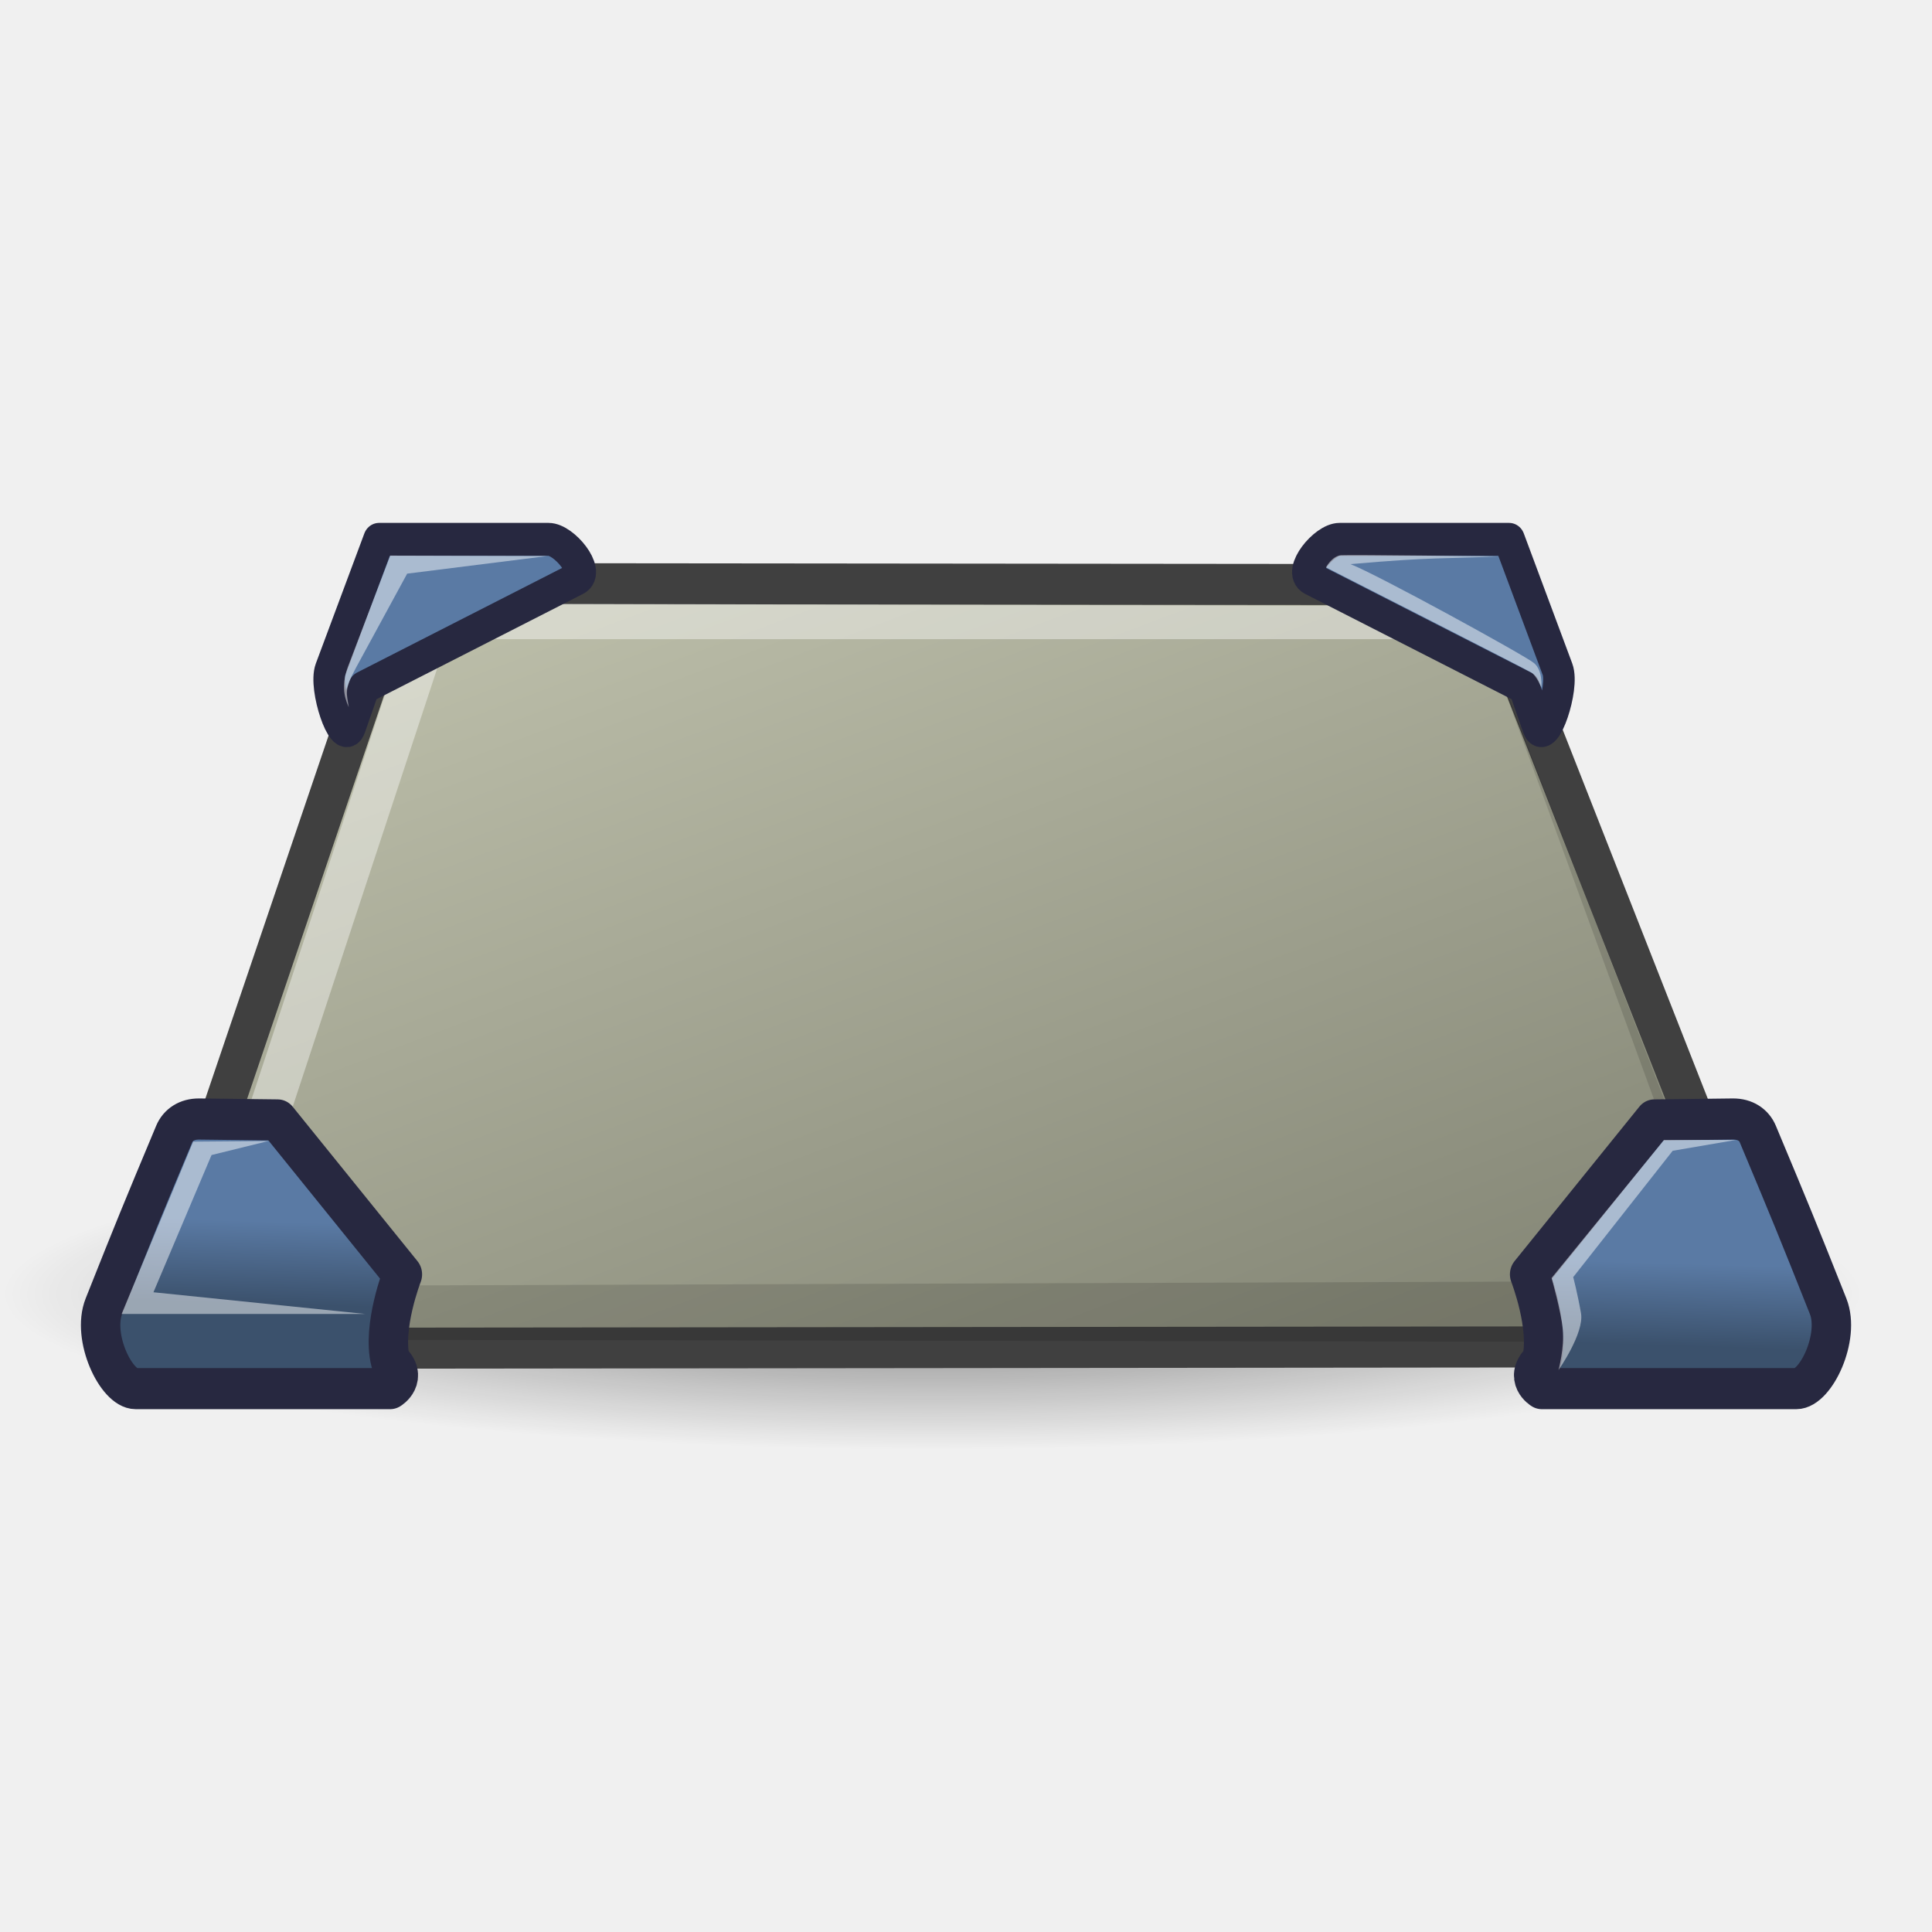
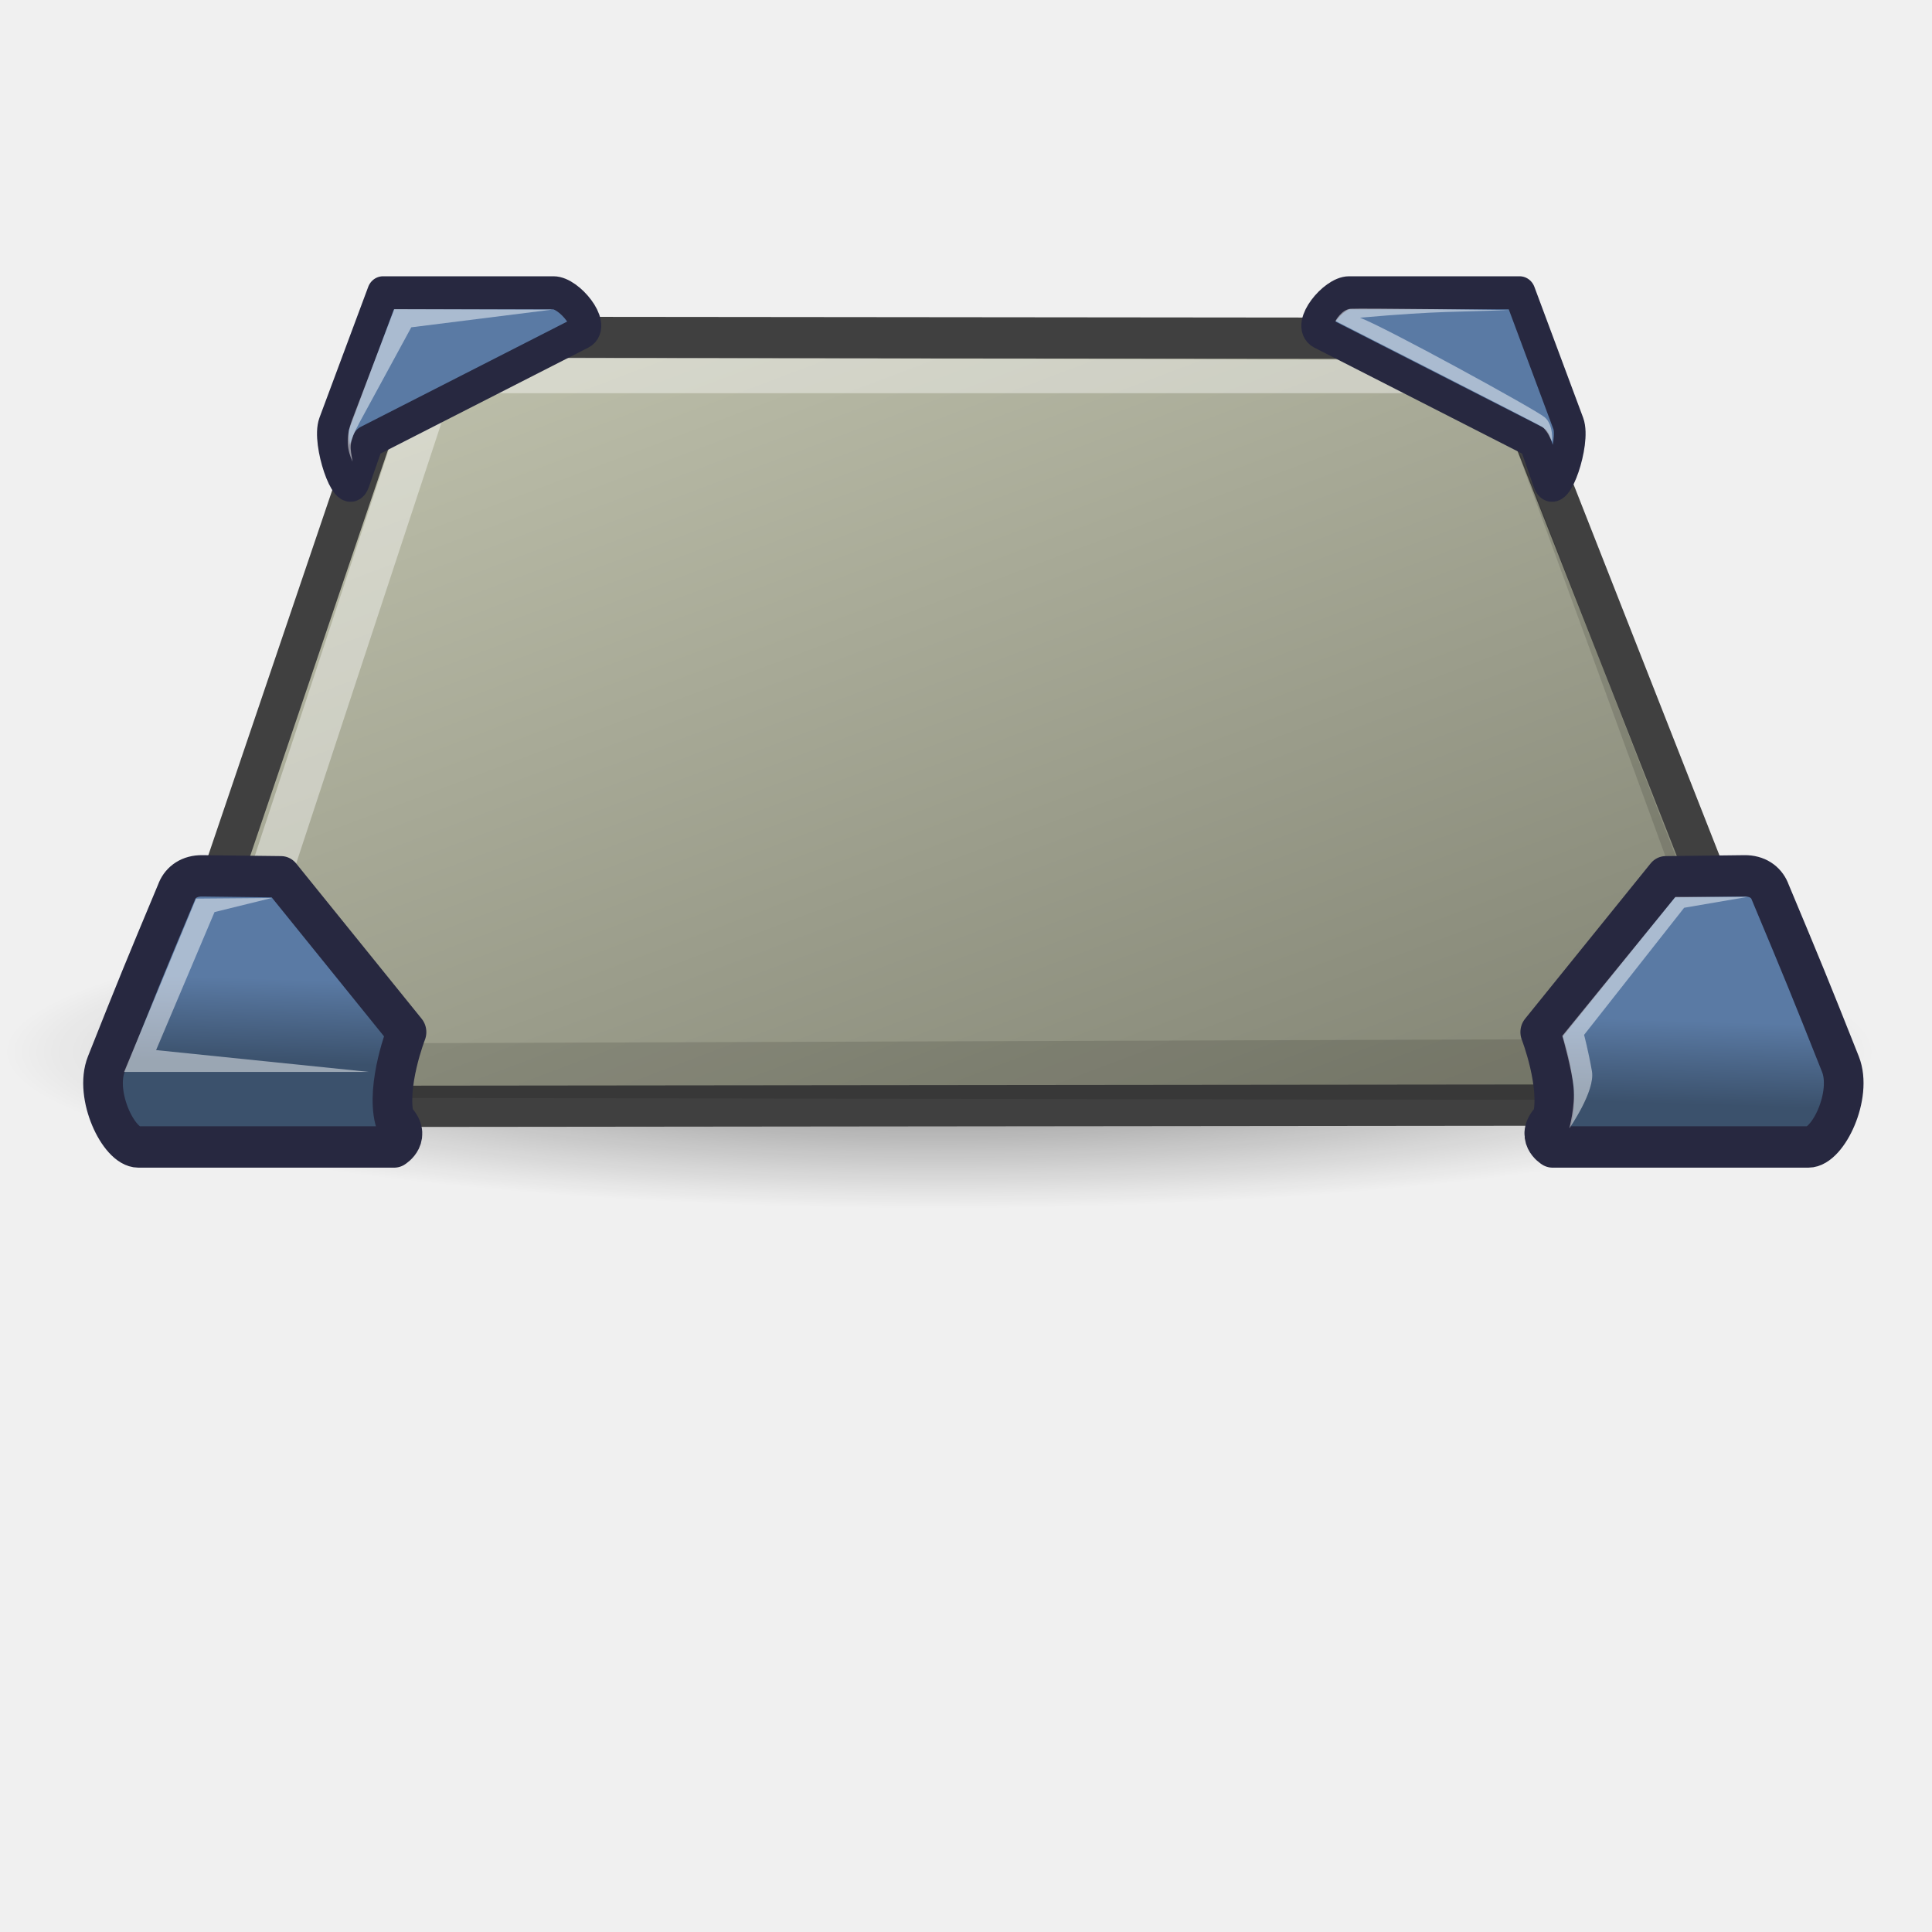
- <svg xmlns="http://www.w3.org/2000/svg" xmlns:xlink="http://www.w3.org/1999/xlink" id="svg1337" height="48px" width="48px">
+ <svg xmlns="http://www.w3.org/2000/svg" xmlns:xlink="http://www.w3.org/1999/xlink" id="svg1337" height="32" width="32" version="1.1">
  <defs id="defs3">
    <linearGradient id="linearGradient4542">
      <stop style="stop-color:#000000;stop-opacity:1;" offset="0" id="stop4544" />
      <stop style="stop-color:#000000;stop-opacity:0;" offset="1" id="stop4546" />
    </linearGradient>
-     <radialGradient xlink:href="#linearGradient4542" id="radialGradient4548" cx="24.307" cy="42.078" fx="24.307" fy="42.078" r="15.822" gradientTransform="matrix(1,0,0,0.284916,-7.147040e-16,30.08928)" gradientUnits="userSpaceOnUse" />
+     <radialGradient xlink:href="#linearGradient4542" id="radialGradient4548" cx="24.307" cy="42.078" fx="24.307" fy="42.078" r="15.822" gradientTransform="matrix(0.977707,0,0,0.163659,-8.207742,26.53658)" gradientUnits="userSpaceOnUse" />
    <linearGradient id="linearGradient2736">
      <stop style="stop-color:#5a7aa4;stop-opacity:1;" offset="0" id="stop2738" />
      <stop style="stop-color:#3b516c;stop-opacity:1;" offset="1" id="stop2740" />
    </linearGradient>
    <linearGradient id="linearGradient6976">
      <stop id="stop6978" offset="0" style="stop-color:#c1c3ae;stop-opacity:1;" />
      <stop id="stop6980" offset="1" style="stop-color:#818373;stop-opacity:1;" />
    </linearGradient>
    <linearGradient gradientUnits="userSpaceOnUse" y2="50.645" x2="27.987" y1="21.553" x1="5.993" gradientTransform="matrix(1.444094,0,0,0.692475,-0.875,-0.75)" id="linearGradient6982" xlink:href="#linearGradient6976" />
    <linearGradient xlink:href="#linearGradient2736" id="linearGradient2748" gradientUnits="userSpaceOnUse" gradientTransform="matrix(-1.094203,0,0,0.913907,49.42097,-0.75)" x1="6.521" y1="35.292" x2="6.597" y2="37.515" />
    <linearGradient xlink:href="#linearGradient2736" id="linearGradient2754" gradientUnits="userSpaceOnUse" gradientTransform="matrix(-1.094203,0,0,0.913907,49.47622,-0.893632)" x1="6.521" y1="35.292" x2="6.597" y2="37.515" />
    <linearGradient xlink:href="#linearGradient2736" id="linearGradient2760" gradientUnits="userSpaceOnUse" gradientTransform="matrix(1.094203,0,0,0.913907,-2.051744,-0.893632)" x1="6.521" y1="35.292" x2="6.597" y2="37.515" />
    <linearGradient xlink:href="#linearGradient2736" id="linearGradient2764" gradientUnits="userSpaceOnUse" gradientTransform="matrix(-1.094203,0,0,0.913907,49.42097,-0.75)" x1="6.521" y1="35.292" x2="6.597" y2="37.515" />
    <linearGradient xlink:href="#linearGradient6976" id="linearGradient3931" gradientUnits="userSpaceOnUse" gradientTransform="matrix(1.444094,0,0,0.692475,-0.875,-0.75)" x1="5.993" y1="21.553" x2="27.987" y2="50.645" />
    <linearGradient xlink:href="#linearGradient2736" id="linearGradient3933" gradientUnits="userSpaceOnUse" gradientTransform="matrix(-1.094203,0,0,0.913907,49.42097,-0.75)" x1="6.521" y1="35.292" x2="6.597" y2="37.515" />
    <linearGradient xlink:href="#linearGradient2736" id="linearGradient3935" gradientUnits="userSpaceOnUse" gradientTransform="matrix(-1.094203,0,0,0.913907,49.42097,-0.75)" x1="6.521" y1="35.292" x2="6.597" y2="37.515" />
    <linearGradient xlink:href="#linearGradient2736" id="linearGradient3937" gradientUnits="userSpaceOnUse" gradientTransform="matrix(-1.094203,0,0,0.913907,49.47622,-0.893632)" x1="6.521" y1="35.292" x2="6.597" y2="37.515" />
    <linearGradient xlink:href="#linearGradient2736" id="linearGradient3939" gradientUnits="userSpaceOnUse" gradientTransform="matrix(1.094203,0,0,0.913907,-2.051744,-0.893632)" x1="6.521" y1="35.292" x2="6.597" y2="37.515" />
    <linearGradient xlink:href="#linearGradient6976" id="linearGradient3973" gradientUnits="userSpaceOnUse" gradientTransform="matrix(1.444094,0,0,0.692475,-0.875,-0.75)" x1="5.993" y1="21.553" x2="27.987" y2="50.645" />
  </defs>
-   <g id="layer1">
-     <path style="opacity:0.5;color:#000000;fill:url(#radialGradient4548);fill-opacity:1;fill-rule:evenodd;stroke:none;stroke-width:2;stroke-linecap:round;stroke-linejoin:round;marker:none;marker-start:none;marker-mid:none;marker-end:none;stroke-miterlimit:4;stroke-dasharray:none;stroke-dashoffset:0;stroke-opacity:1;visibility:visible;display:inline;overflow:visible" id="path3667" d="M 40.128 42.078 A 15.822 4.508 0 1 1  8.485,42.078 A 15.822 4.508 0 1 1  40.128 42.078 z" transform="matrix(1.458101,0,0,0.856647,-12.28402,-3.895213)" />
-     <g id="g3968" transform="matrix(1.00103,0,0,0.997645,-3.421675e-3,0.205326)">
-       <path transform="matrix(0.97258,0,0,1.014707,0.392838,-0.586934)" style="fill:url(#linearGradient3973);fill-opacity:1;fill-rule:evenodd;stroke:#404040;stroke-width:1.007;stroke-linecap:round;stroke-linejoin:round;stroke-miterlimit:4;stroke-opacity:1" d="M 9.578,15.426 L 3.567,32.458 C 3.397,32.939 3.783,33.468 4.253,33.468 L 43.635,33.428 C 44.323,33.427 44.81,32.658 44.532,31.977 L 37.832,15.589 C 37.642,15.124 37.003,14.724 36.385,14.723 L 10.832,14.699 C 10.349,14.699 9.797,14.806 9.578,15.426 z " id="path6215" />
-       <path transform="matrix(0.97258,0,0,1.014707,0.392838,-0.586934)" style="fill:#ffffff;fill-opacity:0.409;fill-rule:evenodd;stroke:none;stroke-width:1px;stroke-linecap:butt;stroke-linejoin:miter;stroke-opacity:1" d="M 4.125,32.875 L 10.062,15.562 L 10.938,15.188 L 36.438,15.25 L 37.312,16.062 L 11.312,16.062 L 10.938,16.25 L 5.625,31.75 L 4.125,32.875 z " id="path6984" />
-       <path transform="matrix(0.97258,0,0,1.014707,0.392838,-0.586934)" id="path2344" d="M 4.375,33.25 L 43.625,33.312 L 44.188,32.625 L 37.375,15.688 L 43.5,31.812 L 5.375,31.938 L 4.375,33.25 z " style="fill:#000000;fill-opacity:0.129;fill-rule:evenodd;stroke:none;stroke-width:1px;stroke-linecap:butt;stroke-linejoin:miter;stroke-opacity:1" />
+   <g id="layer1" transform="translate(0,-16)">
+     <ellipse style="color:#000000;display:inline;overflow:visible;visibility:visible;opacity:0.5;fill:url(#radialGradient4548);fill-opacity:1;fill-rule:evenodd;stroke:none;stroke-width:2;stroke-linecap:round;stroke-linejoin:round;stroke-miterlimit:4;stroke-dasharray:none;stroke-dashoffset:0;stroke-opacity:1;marker:none;marker-start:none;marker-mid:none;marker-end:none" id="path3667" cx="15.557" cy="33.423" rx="15.469" ry="2.589" />
+     <g id="g3968" transform="matrix(0.6712251,0,0,0.6689554,0.02682273,12.00251)">
+       <path transform="matrix(0.97258,0,0,1.014707,0.392838,-0.586934)" style="fill:url(#linearGradient3973);fill-opacity:1;fill-rule:evenodd;stroke:#404040;stroke-width:1.007;stroke-linecap:round;stroke-linejoin:round;stroke-miterlimit:4;stroke-opacity:1" d="M 9.578,15.426 3.567,32.458 c -0.17,0.481 0.217,1.01 0.686,1.01 l 39.382,-0.04 c 0.688,-6.96e-4 1.175,-0.771 0.897,-1.451 L 37.832,15.589 c -0.19,-0.465 -0.83,-0.865 -1.447,-0.866 l -25.553,-0.024 c -0.483,-4.58e-4 -1.036,0.107 -1.255,0.727 z" id="path6215" />
+       <path transform="matrix(0.97258,0,0,1.014707,0.392838,-0.586934)" style="fill:#ffffff;fill-opacity:0.409;fill-rule:evenodd;stroke:none;stroke-width:1px;stroke-linecap:butt;stroke-linejoin:miter;stroke-opacity:1" d="m 4.125,32.875 5.938,-17.312 0.875,-0.375 25.5,0.062 0.875,0.812 -26,0 -0.375,0.188 -5.312,15.5 -1.5,1.125 z" id="path6984" />
+       <path transform="matrix(0.97258,0,0,1.014707,0.392838,-0.586934)" id="path2344" d="m 4.375,33.25 39.25,0.062 0.562,-0.688 -6.812,-16.938 6.125,16.125 -38.125,0.125 -1,1.312 z" style="fill:#000000;fill-opacity:0.129;fill-rule:evenodd;stroke:none;stroke-width:1px;stroke-linecap:butt;stroke-linejoin:miter;stroke-opacity:1" />
    </g>
-     <g id="g3952">
-       <path transform="matrix(0.97258,0,0,1.014707,0.392838,-0.586934)" id="path2726" d="M 4.047,28.344 C 4.141,28.128 4.363,27.973 4.688,27.977 L 6.688,28 L 9.875,31.781 C 9.875,31.781 9.35,33.076 9.572,33.904 C 10.028,34.309 9.562,34.578 9.562,34.578 C 9.562,34.578 3.562,34.578 3.062,34.578 C 2.562,34.578 1.939,33.313 2.25,32.562 C 3.047,30.641 3.176,30.339 4.047,28.344 z " style="color:#000000;fill:url(#linearGradient3933);fill-opacity:1;fill-rule:evenodd;stroke:#272840;stroke-width:1.007;stroke-linecap:round;stroke-linejoin:round;marker:none;marker-start:none;marker-mid:none;marker-end:none;stroke-miterlimit:4;stroke-dashoffset:0;stroke-opacity:1;visibility:visible;display:inline;overflow:visible" />
-       <path transform="matrix(0.97258,0,0,1.014707,0.392838,-0.586934)" id="path2744" d="M 4.531,28.531 L 2.703,32.75 L 8.922,32.75 L 3.516,32.219 L 5,28.859 L 6.453,28.516 L 4.531,28.531 z " style="fill:#ffffff;fill-opacity:0.485;fill-rule:evenodd;stroke:none;stroke-width:1px;stroke-linecap:butt;stroke-linejoin:miter;stroke-opacity:1" />
+     <g id="g3952" transform="matrix(0.6705345,0,0,0.6705345,0.02911707,11.86483)">
+       <path transform="matrix(0.97258,0,0,1.014707,0.392838,-0.586934)" id="path2726" d="M 4.047,28.344 C 4.141,28.128 4.363,27.973 4.688,27.977 l 2,0.023 3.188,3.781 c 0,0 -0.525,1.295 -0.303,2.122 0.456,0.406 -0.009,0.674 -0.009,0.674 0,0 -6,0 -6.5,0 -0.5,0 -1.124,-1.265 -0.812,-2.016 0.797,-1.922 0.926,-2.223 1.797,-4.219 z" style="color:#000000;display:inline;overflow:visible;visibility:visible;fill:url(#linearGradient3933);fill-opacity:1;fill-rule:evenodd;stroke:#272840;stroke-width:1.007;stroke-linecap:round;stroke-linejoin:round;stroke-miterlimit:4;stroke-dashoffset:0;stroke-opacity:1;marker:none;marker-start:none;marker-mid:none;marker-end:none" />
+       <path transform="matrix(0.97258,0,0,1.014707,0.392838,-0.586934)" id="path2744" d="M 4.531,28.531 2.703,32.75 l 6.219,0 L 3.516,32.219 5,28.859 6.453,28.516 4.531,28.531 Z" style="fill:#ffffff;fill-opacity:0.485;fill-rule:evenodd;stroke:none;stroke-width:1px;stroke-linecap:butt;stroke-linejoin:miter;stroke-opacity:1" />
    </g>
-     <g id="g3956">
-       <path transform="matrix(0.97258,0,0,1.014707,0.392838,-0.586934)" id="path2746" d="M 44.499,28.344 C 44.405,28.128 44.183,27.973 43.858,27.977 L 41.858,28 L 38.671,31.781 C 38.671,31.781 39.196,33.076 38.974,33.904 C 38.518,34.309 38.983,34.578 38.983,34.578 C 38.983,34.578 44.983,34.578 45.483,34.578 C 45.983,34.578 46.607,33.313 46.296,32.562 C 45.499,30.641 45.37,30.339 44.499,28.344 z " style="color:#000000;fill:url(#linearGradient3935);fill-opacity:1;fill-rule:evenodd;stroke:#272840;stroke-width:1.007;stroke-linecap:round;stroke-linejoin:round;marker:none;marker-start:none;marker-mid:none;marker-end:none;stroke-miterlimit:4;stroke-dashoffset:0;stroke-opacity:1;visibility:visible;display:inline;overflow:visible" />
-       <path transform="matrix(0.97258,0,0,1.014707,0.392838,-0.586934)" id="path2750" d="M 43.938,28.49 L 42.104,28.49 L 39.231,31.87 C 39.231,31.87 39.474,32.688 39.518,33.13 C 39.563,33.572 39.408,34.124 39.408,34.124 C 39.408,34.124 40.071,33.218 39.983,32.732 C 39.894,32.246 39.784,31.848 39.784,31.848 L 42.325,28.755 L 43.938,28.49 z " style="color:#000000;fill:#ffffff;fill-opacity:0.485;fill-rule:evenodd;stroke:none;stroke-width:1px;stroke-linecap:butt;stroke-linejoin:miter;marker:none;marker-start:none;marker-mid:none;marker-end:none;stroke-miterlimit:4;stroke-dashoffset:0;stroke-opacity:1;visibility:visible;display:inline;overflow:visible" />
+     <g id="g3956" transform="matrix(0.6705345,0,0,0.6705345,0.02911707,11.86483)">
+       <path transform="matrix(0.97258,0,0,1.014707,0.392838,-0.586934)" id="path2746" d="m 44.499,28.344 c -0.094,-0.215 -0.316,-0.371 -0.641,-0.367 l -2,0.023 -3.188,3.781 c 0,0 0.525,1.295 0.303,2.122 -0.456,0.406 0.009,0.674 0.009,0.674 0,0 6,0 6.5,0 0.5,0 1.124,-1.265 0.812,-2.016 -0.797,-1.922 -0.926,-2.223 -1.797,-4.219 z" style="color:#000000;display:inline;overflow:visible;visibility:visible;fill:url(#linearGradient3935);fill-opacity:1;fill-rule:evenodd;stroke:#272840;stroke-width:1.007;stroke-linecap:round;stroke-linejoin:round;stroke-miterlimit:4;stroke-dashoffset:0;stroke-opacity:1;marker:none;marker-start:none;marker-mid:none;marker-end:none" />
+       <path transform="matrix(0.97258,0,0,1.014707,0.392838,-0.586934)" id="path2750" d="m 43.938,28.49 -1.834,0 -2.873,3.381 c 0,0 0.243,0.818 0.287,1.26 0.044,0.442 -0.11,0.994 -0.11,0.994 0,0 0.663,-0.906 0.575,-1.392 C 39.894,32.246 39.784,31.848 39.784,31.848 l 2.541,-3.094 1.613,-0.265 z" style="color:#000000;display:inline;overflow:visible;visibility:visible;fill:#ffffff;fill-opacity:0.485;fill-rule:evenodd;stroke:none;stroke-width:1px;stroke-linecap:butt;stroke-linejoin:miter;stroke-miterlimit:4;stroke-dashoffset:0;stroke-opacity:1;marker:none;marker-start:none;marker-mid:none;marker-end:none" />
    </g>
-     <g id="g3964">
-       <path transform="matrix(0.97258,0,0,1.014707,0.392838,-0.586934)" id="path2752" d="M 8.892,17.408 L 14.317,14.756 C 14.677,14.58 14.01,13.784 13.61,13.784 L 9.279,13.784 L 8.041,16.966 C 7.865,17.419 8.372,18.837 8.538,18.38 L 8.892,17.408 z " style="color:#000000;fill:url(#linearGradient3937);fill-opacity:1;fill-rule:evenodd;stroke:#272840;stroke-width:0.805;stroke-linecap:round;stroke-linejoin:round;marker:none;marker-start:none;marker-mid:none;marker-end:none;stroke-miterlimit:4;stroke-dashoffset:0;stroke-opacity:1;visibility:visible;display:inline;overflow:visible" />
-       <path transform="matrix(0.97258,0,0,1.014707,0.392838,-0.586934)" id="path2756" d="M 8.505,17.894 C 8.374,17.619 8.319,17.318 8.494,16.878 L 9.566,14.182 L 13.576,14.193 L 9.997,14.624 L 8.693,16.922 C 8.372,17.488 8.456,17.547 8.505,17.894 z " style="color:#000000;fill:#ffffff;fill-opacity:0.485;fill-rule:evenodd;stroke:none;stroke-width:1px;stroke-linecap:butt;stroke-linejoin:miter;marker:none;marker-start:none;marker-mid:none;marker-end:none;stroke-miterlimit:4;stroke-dashoffset:0;stroke-opacity:1;visibility:visible;display:inline;overflow:visible" />
+     <g id="g3964" transform="matrix(0.6705345,0,0,0.6705345,0.02911707,11.86483)">
+       <path transform="matrix(0.97258,0,0,1.014707,0.392838,-0.586934)" id="path2752" d="m 8.892,17.408 5.425,-2.652 c 0.36,-0.176 -0.306,-0.972 -0.707,-0.972 l -4.331,0 -1.237,3.182 c -0.176,0.453 0.331,1.871 0.497,1.414 l 0.354,-0.972 z" style="color:#000000;display:inline;overflow:visible;visibility:visible;fill:url(#linearGradient3937);fill-opacity:1;fill-rule:evenodd;stroke:#272840;stroke-width:0.805;stroke-linecap:round;stroke-linejoin:round;stroke-miterlimit:4;stroke-dashoffset:0;stroke-opacity:1;marker:none;marker-start:none;marker-mid:none;marker-end:none" />
+       <path transform="matrix(0.97258,0,0,1.014707,0.392838,-0.586934)" id="path2756" d="M 8.505,17.894 C 8.374,17.619 8.319,17.318 8.494,16.878 l 1.072,-2.696 4.011,0.011 -3.58,0.431 -1.304,2.298 C 8.372,17.488 8.456,17.547 8.505,17.894 Z" style="color:#000000;display:inline;overflow:visible;visibility:visible;fill:#ffffff;fill-opacity:0.485;fill-rule:evenodd;stroke:none;stroke-width:1px;stroke-linecap:butt;stroke-linejoin:miter;stroke-miterlimit:4;stroke-dashoffset:0;stroke-opacity:1;marker:none;marker-start:none;marker-mid:none;marker-end:none" />
    </g>
-     <g id="g3960">
-       <path transform="matrix(0.97258,0,0,1.014707,0.392838,-0.586934)" id="path2758" d="M 38.533,17.408 L 33.108,14.756 C 32.748,14.58 33.414,13.784 33.815,13.784 L 38.146,13.784 L 39.383,16.966 C 39.559,17.419 39.052,18.837 38.886,18.38 L 38.533,17.408 z " style="color:#000000;fill:url(#linearGradient3939);fill-opacity:1;fill-rule:evenodd;stroke:#272840;stroke-width:0.805;stroke-linecap:round;stroke-linejoin:round;marker:none;marker-start:none;marker-mid:none;marker-end:none;stroke-miterlimit:4;stroke-dashoffset:0;stroke-opacity:1;visibility:visible;display:inline;overflow:visible" />
-       <path transform="matrix(0.97258,0,0,1.014707,0.392838,-0.586934)" id="path2762" d="M 37.875,14.203 C 37.875,14.203 34.094,14.156 33.859,14.172 C 33.625,14.188 33.469,14.469 33.469,14.469 C 33.469,14.469 38.594,16.969 38.719,17.047 C 38.844,17.125 38.969,17.406 38.969,17.406 C 38.969,17.406 39.016,17 38.781,16.812 C 38.547,16.625 34.768,14.639 34.094,14.391 C 36.201,14.213 36.536,14.26 37.875,14.203 z " style="color:#000000;fill:#ffffff;fill-opacity:0.485;fill-rule:evenodd;stroke:none;stroke-width:1px;stroke-linecap:butt;stroke-linejoin:miter;marker:none;marker-start:none;marker-mid:none;marker-end:none;stroke-miterlimit:4;stroke-dashoffset:0;stroke-opacity:1;visibility:visible;display:inline;overflow:visible" />
+     <g id="g3960" transform="matrix(0.6705345,0,0,0.6705345,0.02911707,11.86483)">
+       <path transform="matrix(0.97258,0,0,1.014707,0.392838,-0.586934)" id="path2758" d="m 38.533,17.408 -5.425,-2.652 c -0.36,-0.176 0.306,-0.972 0.707,-0.972 l 4.331,0 1.237,3.182 c 0.176,0.453 -0.331,1.871 -0.497,1.414 l -0.354,-0.972 z" style="color:#000000;display:inline;overflow:visible;visibility:visible;fill:url(#linearGradient3939);fill-opacity:1;fill-rule:evenodd;stroke:#272840;stroke-width:0.805;stroke-linecap:round;stroke-linejoin:round;stroke-miterlimit:4;stroke-dashoffset:0;stroke-opacity:1;marker:none;marker-start:none;marker-mid:none;marker-end:none" />
+       <path transform="matrix(0.97258,0,0,1.014707,0.392838,-0.586934)" id="path2762" d="m 37.875,14.203 c 0,0 -3.781,-0.047 -4.016,-0.031 C 33.625,14.188 33.469,14.469 33.469,14.469 c 0,0 5.125,2.5 5.25,2.578 0.125,0.078 0.25,0.359 0.25,0.359 0,0 0.047,-0.406 -0.188,-0.594 -0.234,-0.188 -4.013,-2.174 -4.688,-2.422 2.107,-0.177 2.443,-0.13 3.781,-0.188 z" style="color:#000000;display:inline;overflow:visible;visibility:visible;fill:#ffffff;fill-opacity:0.485;fill-rule:evenodd;stroke:none;stroke-width:1px;stroke-linecap:butt;stroke-linejoin:miter;stroke-miterlimit:4;stroke-dashoffset:0;stroke-opacity:1;marker:none;marker-start:none;marker-mid:none;marker-end:none" />
    </g>
  </g>
-   <g id="layer2" />
+   <g id="layer2" transform="translate(0,-16)" />
</svg>
